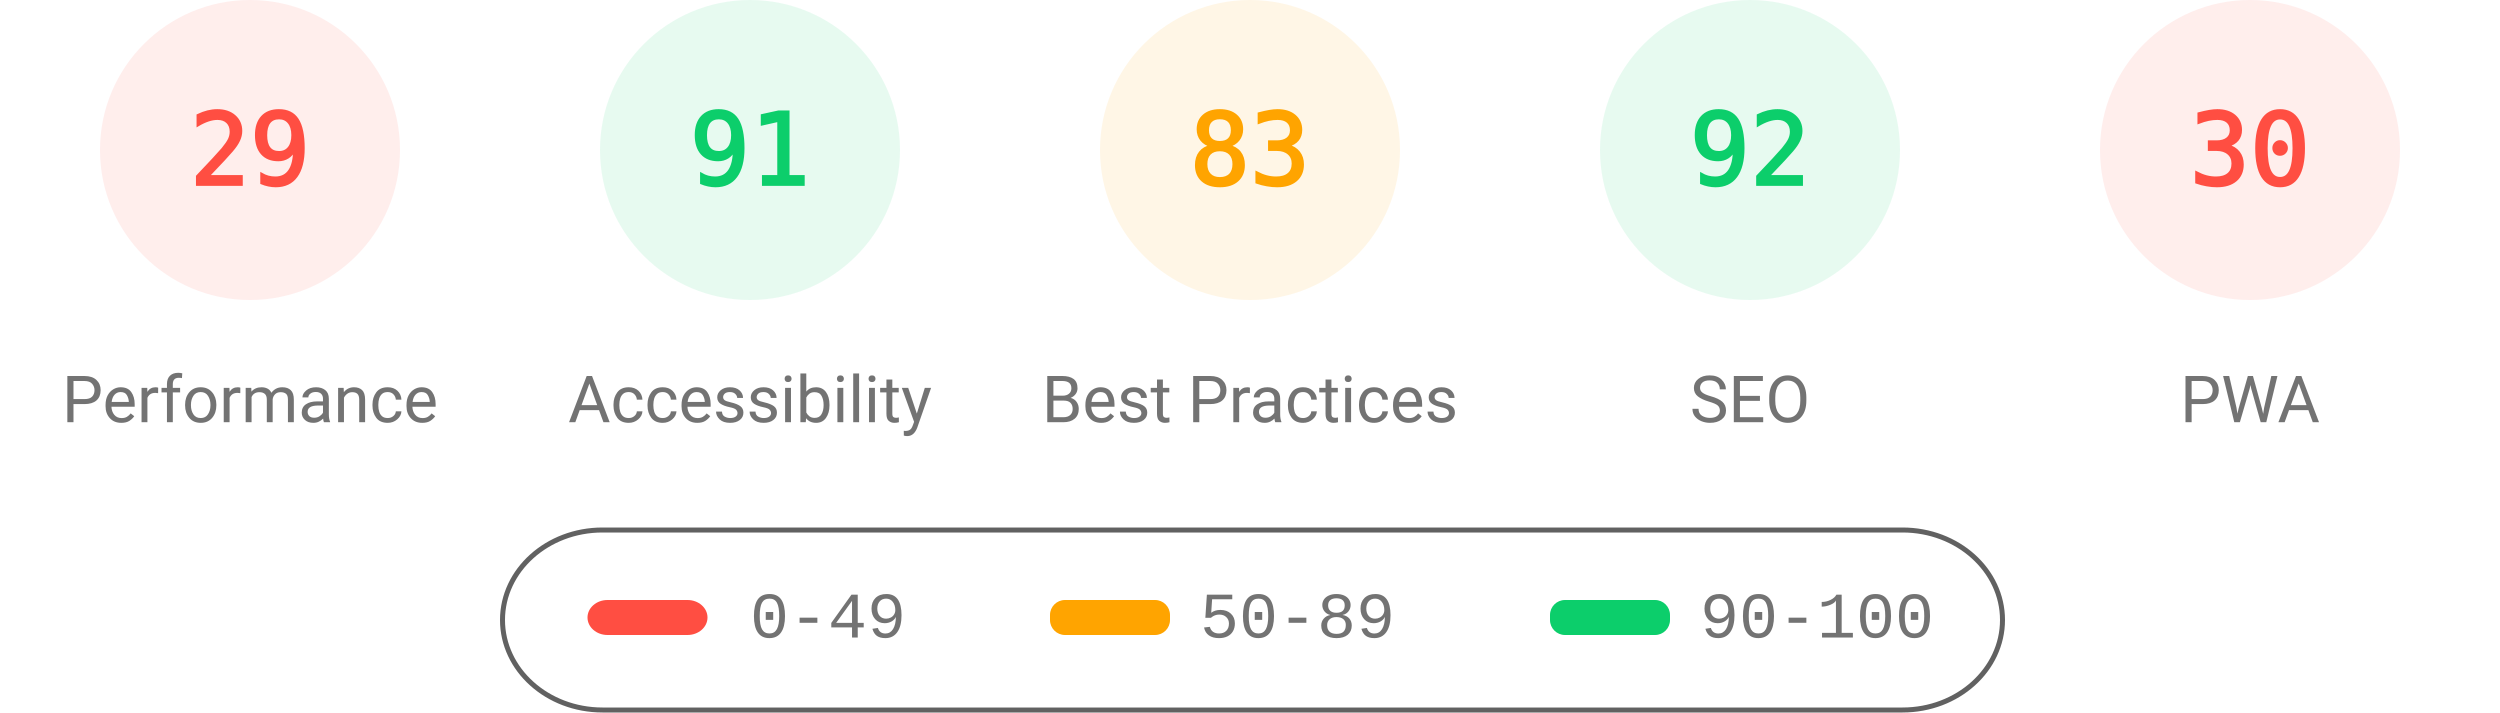
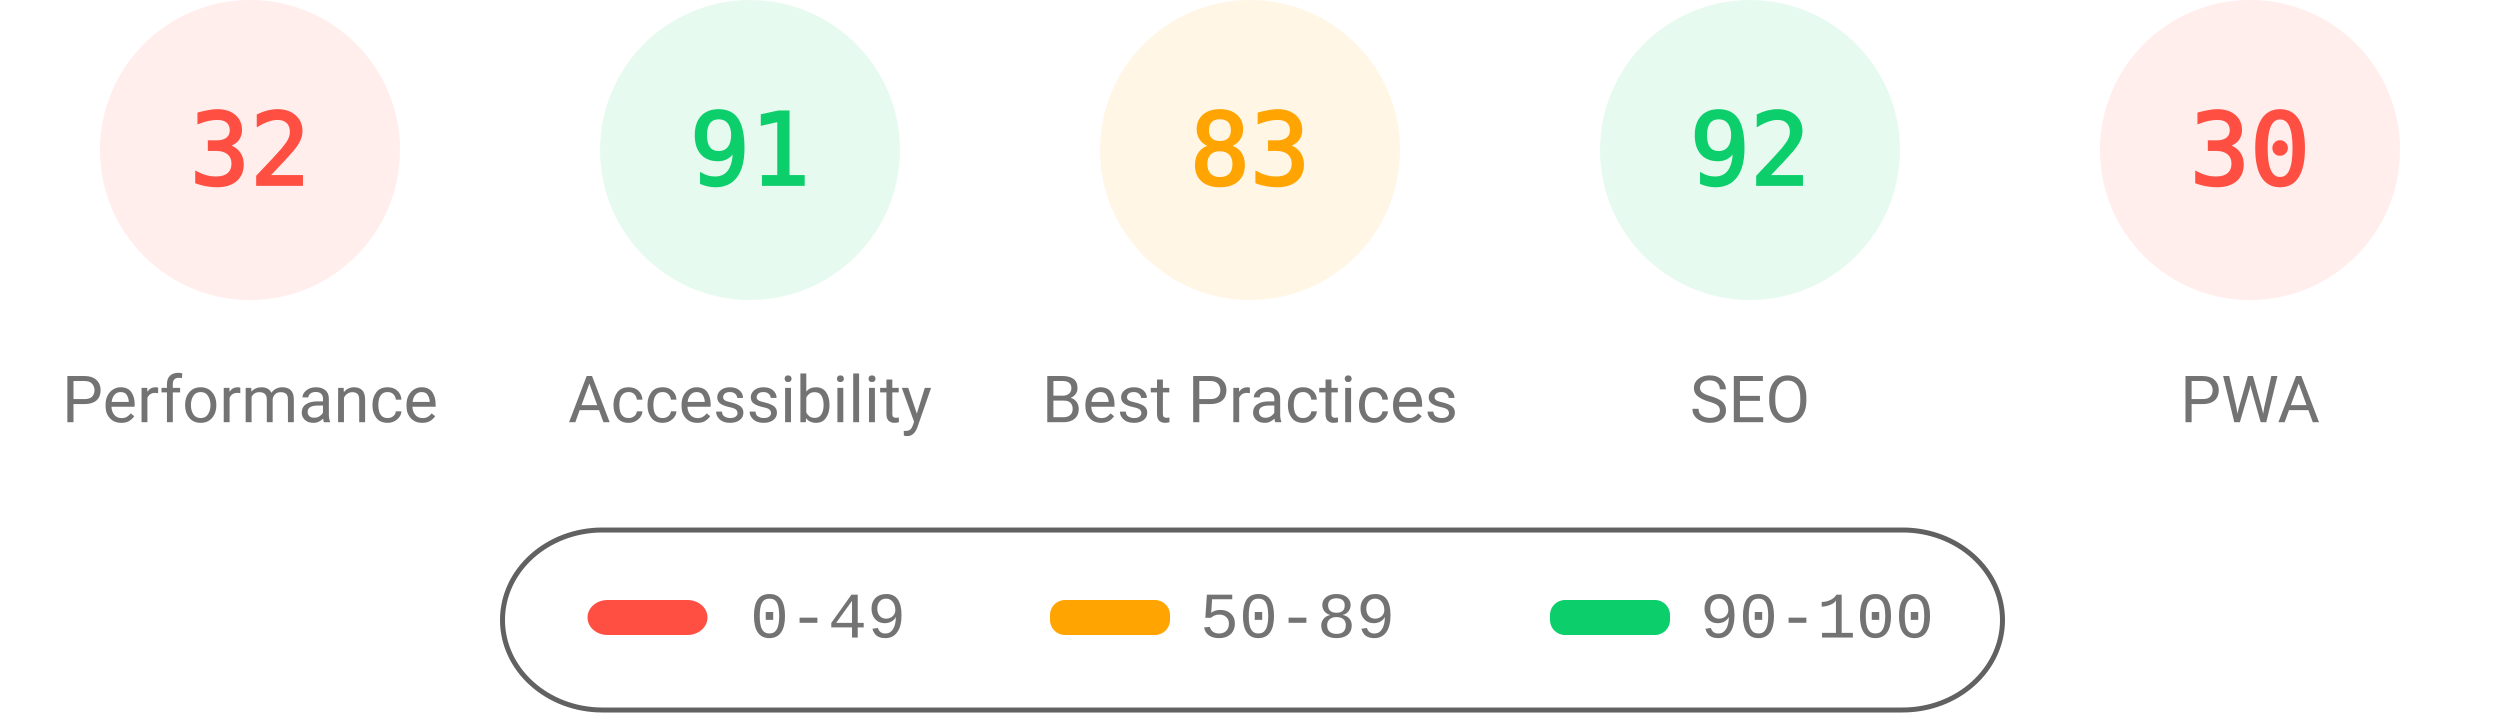
<svg xmlns="http://www.w3.org/2000/svg" fill="none" width="1000" height="285">
  <style>.gauge-base{opacity:.1}.gauge-arc{fill:none;animation-delay:250ms;stroke-linecap:round;transform:rotate(-90deg);transform-origin:100px 60px;animation:load-gauge 1s ease forwards}.guage-text{font-size:40px;font-family:monospace;text-align:center}.guage-red{color:#ff4e42;fill:#ff4e42;stroke:#ff4e42}.guage-orange{color:#ffa400;fill:#ffa400;stroke:#ffa400}.guage-green{color:#0cce6b;fill:#0cce6b;stroke:#0cce6b}.guage-undefined{color:#5c5c5c;fill:#5c5c5c;stroke:#5c5c5c}.guage-title{color:#737373;fill:#737373;stroke:none;font-size:26px;line-height:26px;font-family:Roboto,Halvetica,Arial,sans-serif}@keyframes load-gauge{from{stroke-dasharray:0 352.858}}</style>
  <svg class="guage-div guage-perf guage-red" viewBox="0 0 200 200" width="200" height="200">
    <circle class="gauge-base" r="56" cx="100" cy="60" stroke-width="8" />
-     <circle class="gauge-arc guage-arc-1" r="56" cx="100" cy="60" stroke-width="8" style="stroke-dasharray:102.039,351.858" />
-     <text class="guage-text" x="100" y="60" alignment-baseline="central" dominant-baseline="central" text-anchor="middle">29</text>
+     <circle class="gauge-arc guage-arc-1" r="56" cx="100" cy="60" stroke-width="8" style="stroke-dasharray:112.595,351.858" />
+     <text class="guage-text" x="100" y="60" alignment-baseline="central" dominant-baseline="central" text-anchor="middle">32</text>
    <text class="guage-title" x="100" y="160" alignment-baseline="central" dominant-baseline="central" text-anchor="middle">Performance</text>
  </svg>
  <svg class="guage-div guage-acc guage-green" viewBox="0 0 200 200" width="200" height="200" x="200">
    <circle class="gauge-base" r="56" cx="100" cy="60" stroke-width="8" />
    <circle class="gauge-arc guage-arc-2" r="56" cx="100" cy="60" stroke-width="8" style="stroke-dasharray:320.191,351.858" />
    <text class="guage-text" x="100" y="60" alignment-baseline="central" dominant-baseline="central" text-anchor="middle">91</text>
    <text class="guage-title" x="100" y="160" alignment-baseline="central" dominant-baseline="central" text-anchor="middle">Accessibility</text>
  </svg>
  <svg class="guage-div guage-best guage-orange" viewBox="0 0 200 200" width="200" height="200" x="400">
    <circle class="gauge-base" r="56" cx="100" cy="60" stroke-width="8" />
    <circle class="gauge-arc guage-arc-3" r="56" cx="100" cy="60" stroke-width="8" style="stroke-dasharray:292.042,351.858" />
    <text class="guage-text" x="100" y="60" alignment-baseline="central" dominant-baseline="central" text-anchor="middle">83</text>
    <text class="guage-title" x="100" y="160" alignment-baseline="central" dominant-baseline="central" text-anchor="middle">Best Practices</text>
  </svg>
  <svg class="guage-div guage-seo guage-green" viewBox="0 0 200 200" width="200" height="200" x="600">
    <circle class="gauge-base" r="56" cx="100" cy="60" stroke-width="8" />
    <circle class="gauge-arc guage-arc-4" r="56" cx="100" cy="60" stroke-width="8" style="stroke-dasharray:323.709,351.858" />
    <text class="guage-text" x="100" y="60" alignment-baseline="central" dominant-baseline="central" text-anchor="middle">92</text>
    <text class="guage-title" x="100" y="160" alignment-baseline="central" dominant-baseline="central" text-anchor="middle">SEO</text>
  </svg>
  <svg class="guage-div guage-pwa guage-red" viewBox="0 0 200 200" width="200" height="200" x="800">
    <circle class="gauge-base" r="56" cx="100" cy="60" stroke-width="8" />
    <circle class="gauge-arc guage-arc-4" r="56" cx="100" cy="60" stroke-width="8" style="stroke-dasharray:105.557,351.858" />
    <text class="guage-text" x="100" y="60" alignment-baseline="central" dominant-baseline="central" text-anchor="middle">30</text>
    <text class="guage-title" x="100" y="160" alignment-baseline="central" dominant-baseline="central" text-anchor="middle">PWA</text>
  </svg>
  <svg width="604" height="76" x="200" y="210">
    <path fill="none" id="canvas_background" d="M-1-1h604v80H-1z" />
    <rect fill-opacity="0" stroke="#616161" stroke-width="2" rx="40" id="svg_2" height="72" width="600" y="2" x="1" fill="#000" />
    <rect stroke="#000" rx="8" id="svg_3" height="14" width="48" y="30" x="35" stroke-opacity="null" stroke-width="0" fill="#ff4e42" />
    <rect stroke="#000" rx="6" id="svg_4" height="14" width="48" y="30" x="220" stroke-opacity="null" stroke-width="0" fill="#ffa400" />
    <rect stroke="#000" rx="6" id="svg_5" height="14" width="48" y="30" x="420" stroke-opacity="null" stroke-width="0" fill="#0cce6b" />
    <text xml:space="preserve" text-anchor="start" font-family="'Courier New', Courier, monospace" font-size="26" id="svg_6" y="45" x="100" stroke-opacity="null" stroke-width="0" stroke="#000" fill="#737373">0-49</text>
    <text xml:space="preserve" text-anchor="start" font-family="'Courier New', Courier, monospace" font-size="26" id="svg_7" y="45" x="280" stroke-opacity="null" stroke-width="0" stroke="#000" fill="#737373">50-89</text>
    <text xml:space="preserve" text-anchor="start" font-family="'Courier New', Courier, monospace" font-size="26" id="svg_8" y="45" x="480" stroke-opacity="null" stroke-width="0" stroke="#000" fill="#737373">90-100</text>
  </svg>
</svg>
